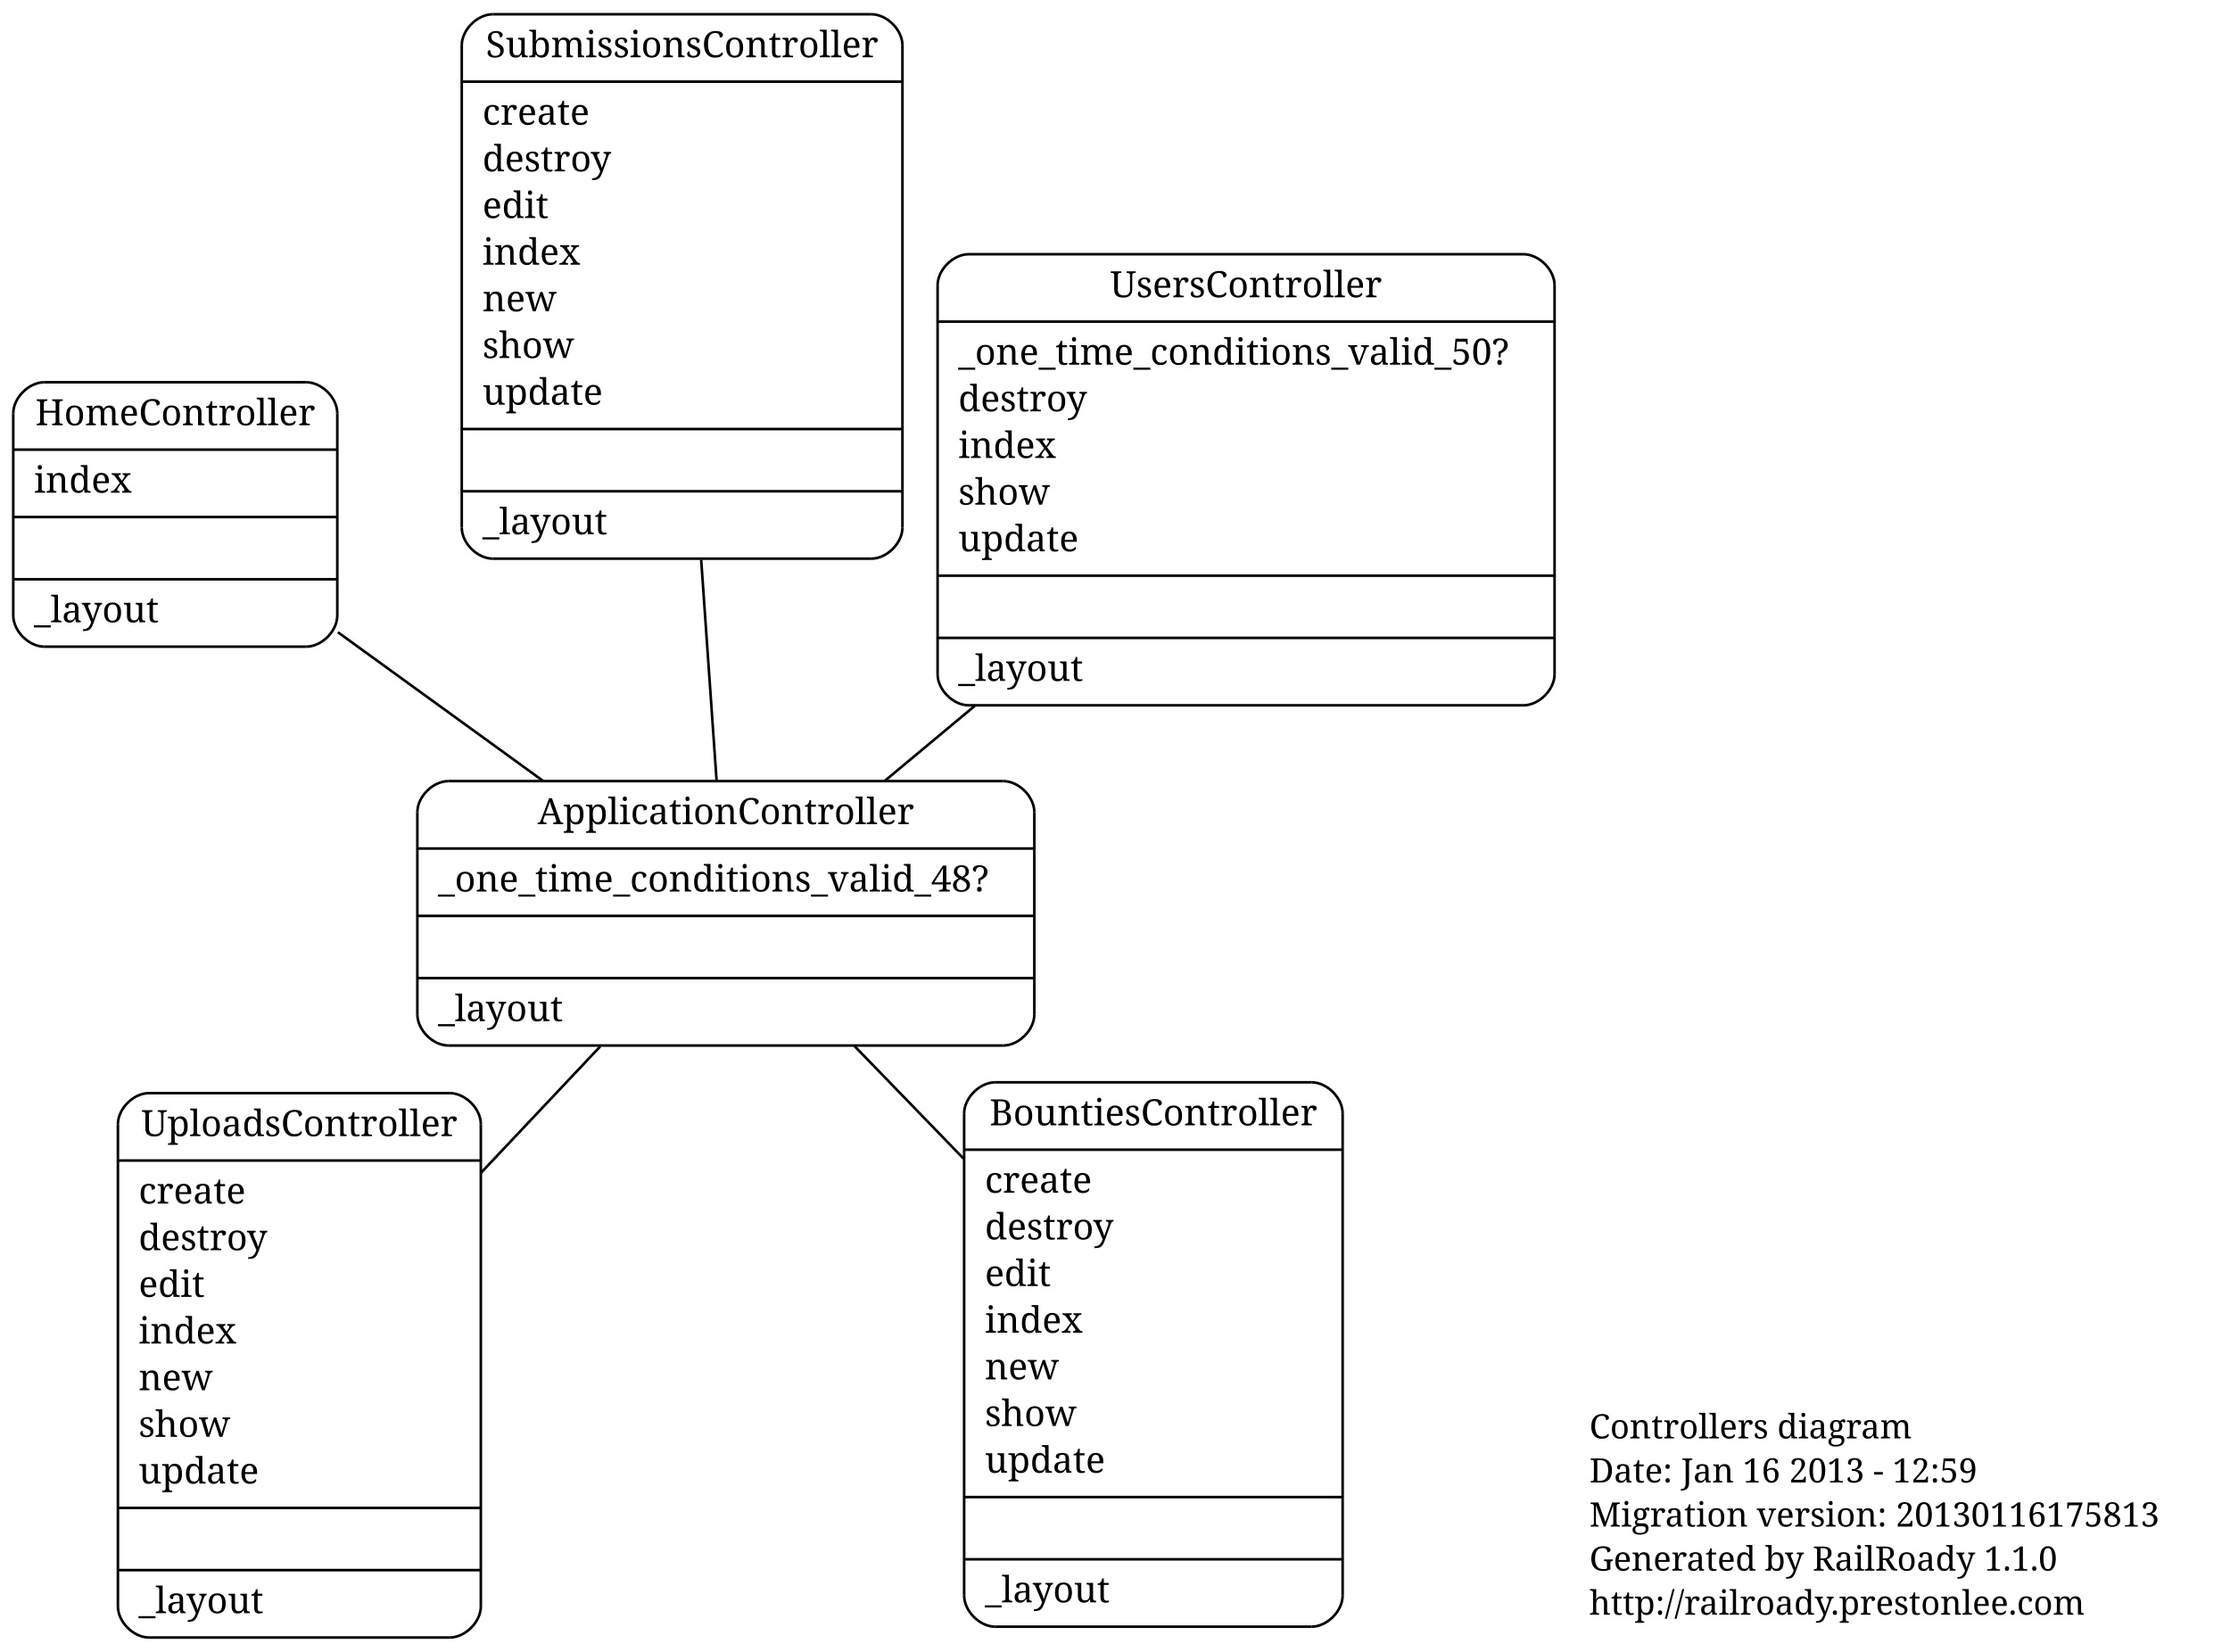
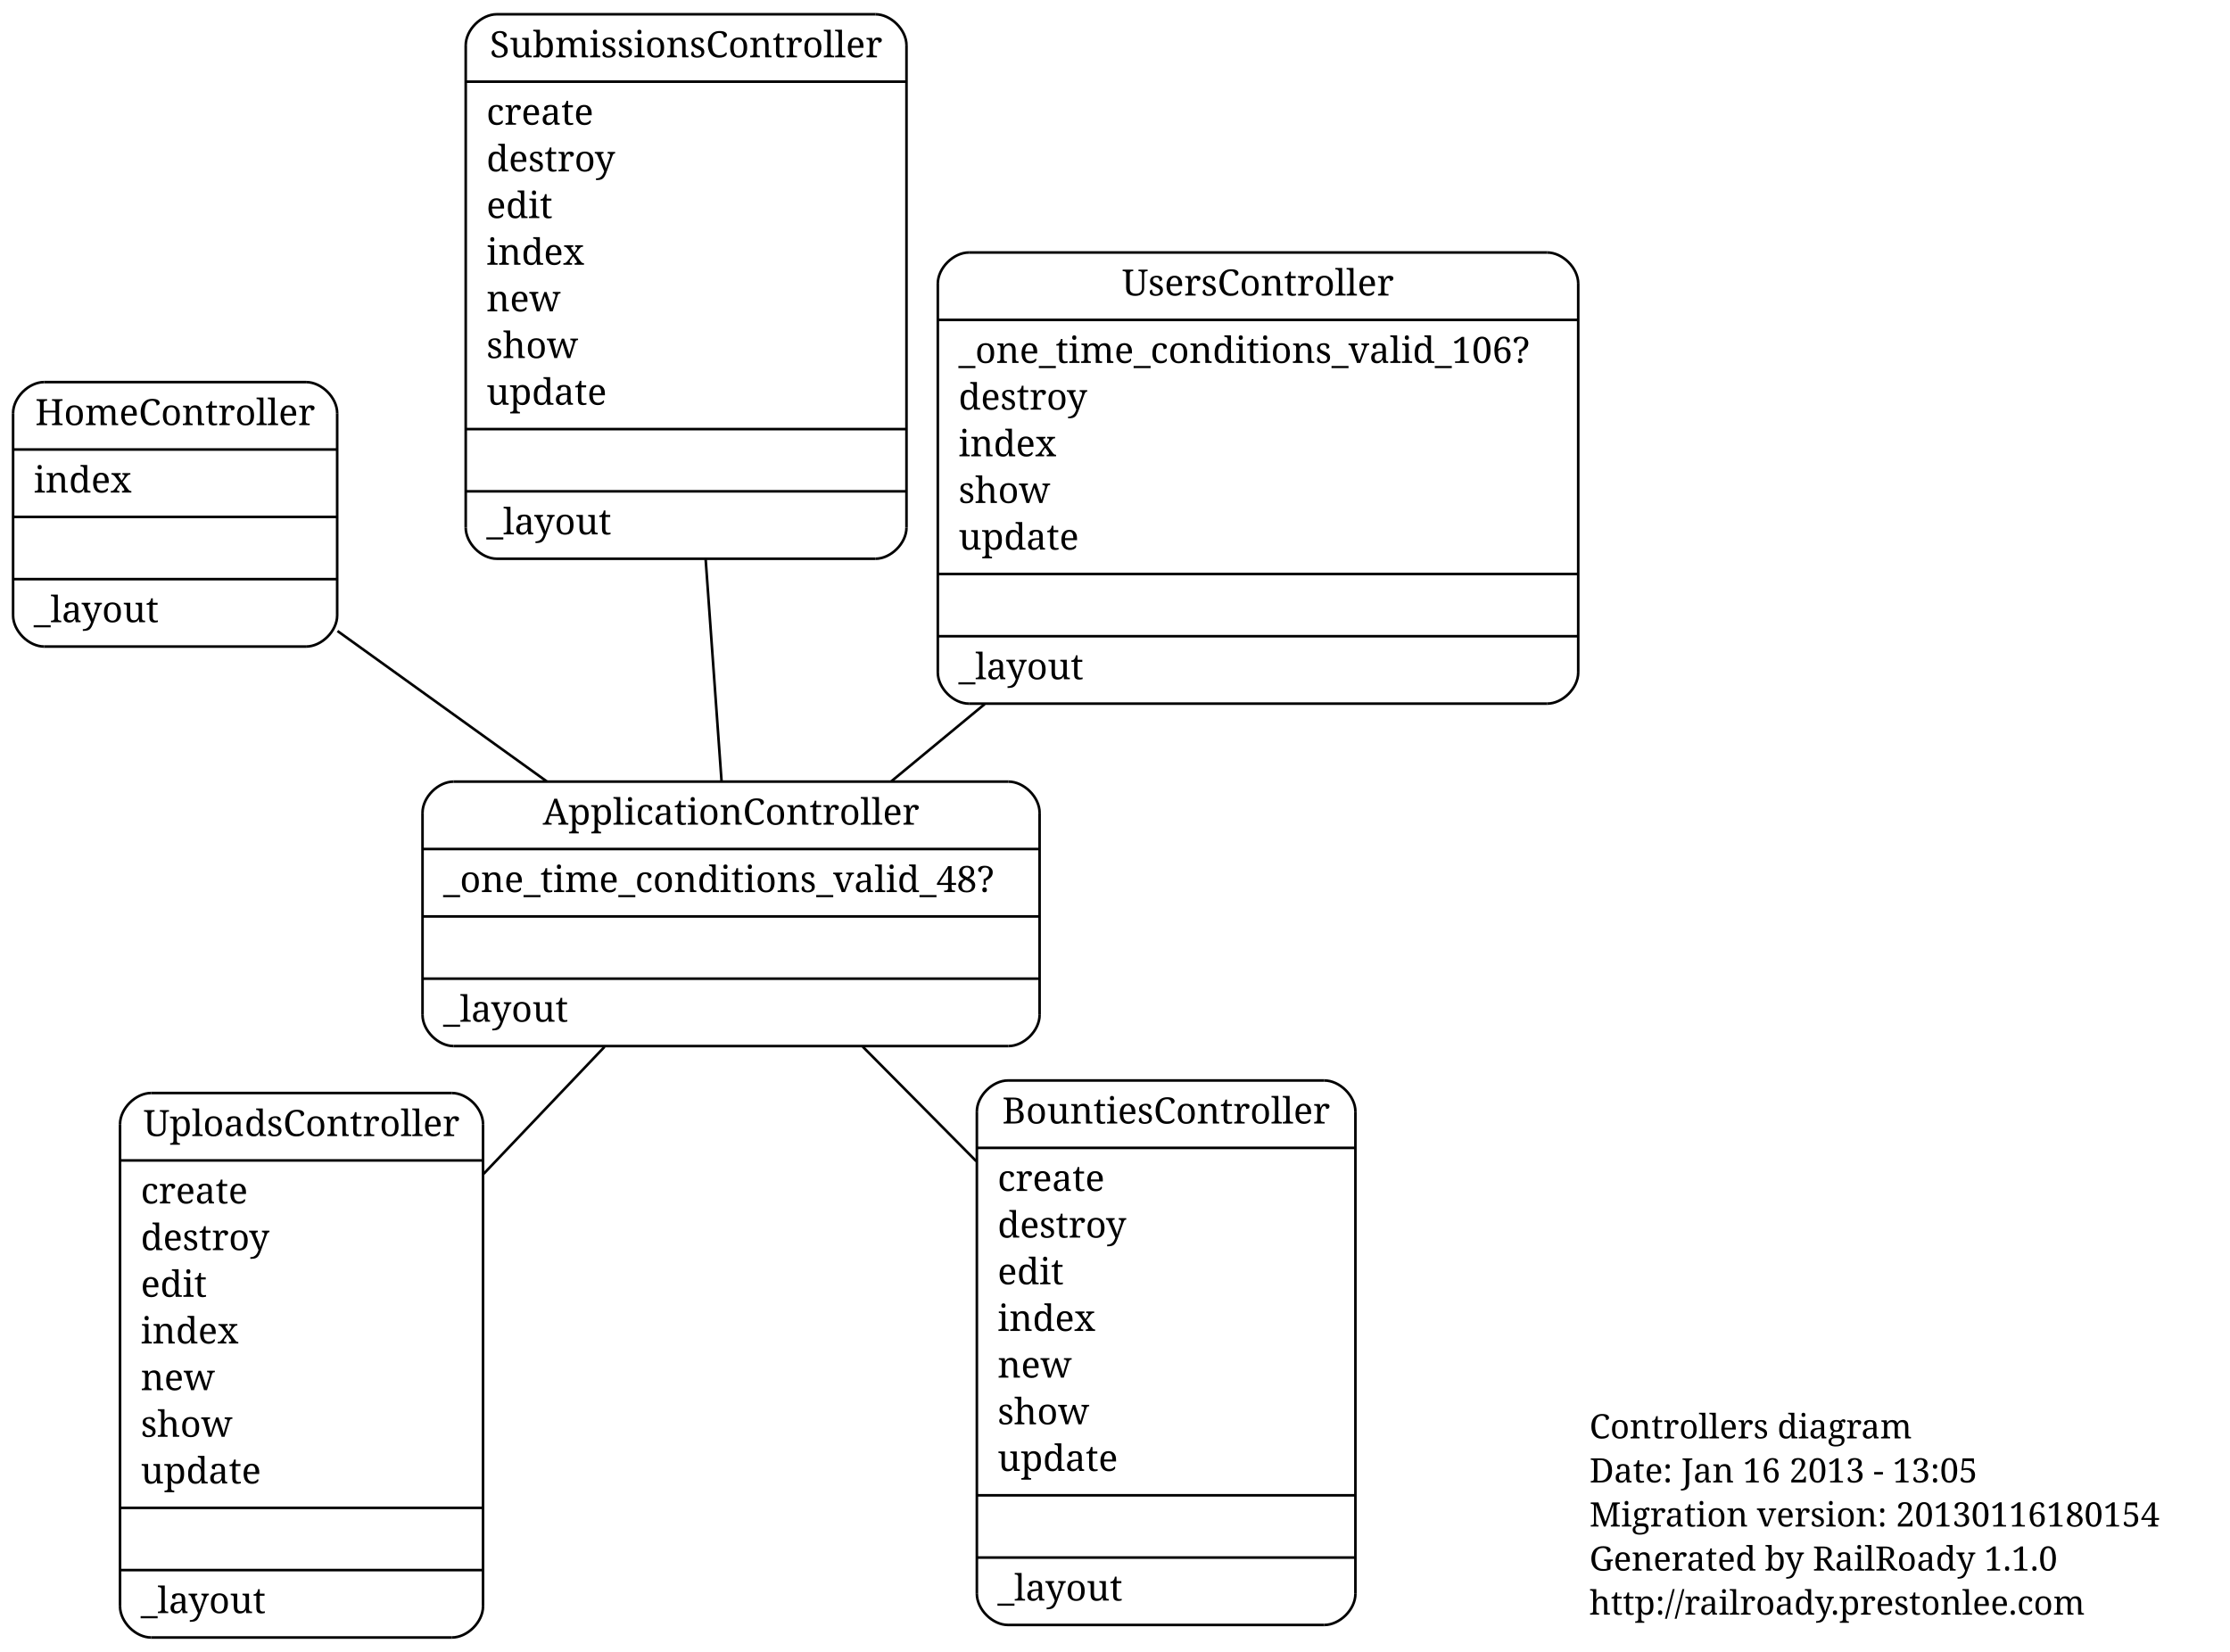
- <svg xmlns="http://www.w3.org/2000/svg" width="860pt" height="637pt" viewBox="0.00 0.00 860.00 637.17">
-   <g id="graph1" class="graph" transform="scale(1 1) rotate(0) translate(4 633.169)">
-     <polygon fill="white" stroke="white" points="-4,5 -4,-633.169 857,-633.169 857,5 -4,5" />
+ <svg xmlns="http://www.w3.org/2000/svg" width="860pt" height="637pt" viewBox="0.00 0.00 860.00 637.07">
+   <g id="graph1" class="graph" transform="scale(1 1) rotate(0) translate(4 633.065)">
+     <polygon fill="white" stroke="white" points="-4,5 -4,-633.065 857,-633.065 857,5 -4,5" />
    <g id="node1" class="node">
      <text text-anchor="start" x="609" y="-78.3" font-family="Times Roman,serif" font-size="13.00">Controllers diagram</text>
-       <text text-anchor="start" x="609" y="-61.3" font-family="Times Roman,serif" font-size="13.00">Date: Jan 16 2013 - 12:59</text>
-       <text text-anchor="start" x="609" y="-44.3" font-family="Times Roman,serif" font-size="13.00">Migration version: 20130116175813</text>
+       <text text-anchor="start" x="609" y="-61.3" font-family="Times Roman,serif" font-size="13.00">Date: Jan 16 2013 - 13:05</text>
+       <text text-anchor="start" x="609" y="-44.3" font-family="Times Roman,serif" font-size="13.00">Migration version: 20130116180154</text>
      <text text-anchor="start" x="609" y="-27.3" font-family="Times Roman,serif" font-size="13.00">Generated by RailRoady 1.1.0</text>
      <text text-anchor="start" x="609" y="-10.3" font-family="Times Roman,serif" font-size="13.00">http://railroady.prestonlee.com</text>
    </g>
    <g id="node2" class="node">
-       <polyline fill="none" stroke="black" points="53.369,-1.5 169.369,-1.5 " />
-       <path fill="none" stroke="black" d="M169.369,-1.5C175.369,-1.5 181.369,-7.5 181.369,-13.5" />
-       <polyline fill="none" stroke="black" points="181.369,-13.5 181.369,-199.5 " />
-       <path fill="none" stroke="black" d="M181.369,-199.5C181.369,-205.5 175.369,-211.5 169.369,-211.5" />
-       <polyline fill="none" stroke="black" points="169.369,-211.5 53.369,-211.5 " />
-       <path fill="none" stroke="black" d="M53.369,-211.5C47.369,-211.5 41.369,-205.5 41.369,-199.5" />
-       <polyline fill="none" stroke="black" points="41.369,-199.5 41.369,-13.5 " />
-       <path fill="none" stroke="black" d="M41.369,-13.5C41.369,-7.5 47.369,-1.5 53.369,-1.5" />
-       <text text-anchor="middle" x="111.369" y="-194.9" font-family="Times Roman,serif" font-size="14.00">UploadsController</text>
-       <polyline fill="none" stroke="black" points="41.369,-185.5 181.369,-185.5 " />
-       <text text-anchor="start" x="49.369" y="-168.9" font-family="Times Roman,serif" font-size="14.00">create</text>
-       <text text-anchor="start" x="49.369" y="-150.9" font-family="Times Roman,serif" font-size="14.00">destroy</text>
-       <text text-anchor="start" x="49.369" y="-132.9" font-family="Times Roman,serif" font-size="14.00">edit</text>
-       <text text-anchor="start" x="49.369" y="-114.9" font-family="Times Roman,serif" font-size="14.00">index</text>
-       <text text-anchor="start" x="49.369" y="-96.9" font-family="Times Roman,serif" font-size="14.00">new</text>
-       <text text-anchor="start" x="49.369" y="-78.9" font-family="Times Roman,serif" font-size="14.00">show</text>
-       <text text-anchor="start" x="49.369" y="-60.9" font-family="Times Roman,serif" font-size="14.00">update</text>
-       <polyline fill="none" stroke="black" points="41.369,-51.5 181.369,-51.5 " />
-       <polyline fill="none" stroke="black" points="41.369,-27.5 181.369,-27.5 " />
-       <text text-anchor="start" x="49.369" y="-10.9" font-family="Times Roman,serif" font-size="14.00">_layout</text>
+       <polyline fill="none" stroke="black" points="54.252,-1.5 170.252,-1.5 " />
+       <path fill="none" stroke="black" d="M170.252,-1.5C176.252,-1.5 182.252,-7.5 182.252,-13.5" />
+       <polyline fill="none" stroke="black" points="182.252,-13.5 182.252,-199.5 " />
+       <path fill="none" stroke="black" d="M182.252,-199.5C182.252,-205.5 176.252,-211.5 170.252,-211.5" />
+       <polyline fill="none" stroke="black" points="170.252,-211.5 54.252,-211.5 " />
+       <path fill="none" stroke="black" d="M54.252,-211.5C48.252,-211.5 42.252,-205.5 42.252,-199.5" />
+       <polyline fill="none" stroke="black" points="42.252,-199.5 42.252,-13.5 " />
+       <path fill="none" stroke="black" d="M42.252,-13.5C42.252,-7.5 48.252,-1.5 54.252,-1.5" />
+       <text text-anchor="middle" x="112.252" y="-194.9" font-family="Times Roman,serif" font-size="14.00">UploadsController</text>
+       <polyline fill="none" stroke="black" points="42.252,-185.5 182.252,-185.5 " />
+       <text text-anchor="start" x="50.252" y="-168.9" font-family="Times Roman,serif" font-size="14.00">create</text>
+       <text text-anchor="start" x="50.252" y="-150.9" font-family="Times Roman,serif" font-size="14.00">destroy</text>
+       <text text-anchor="start" x="50.252" y="-132.9" font-family="Times Roman,serif" font-size="14.00">edit</text>
+       <text text-anchor="start" x="50.252" y="-114.9" font-family="Times Roman,serif" font-size="14.00">index</text>
+       <text text-anchor="start" x="50.252" y="-96.9" font-family="Times Roman,serif" font-size="14.00">new</text>
+       <text text-anchor="start" x="50.252" y="-78.9" font-family="Times Roman,serif" font-size="14.00">show</text>
+       <text text-anchor="start" x="50.252" y="-60.9" font-family="Times Roman,serif" font-size="14.00">update</text>
+       <polyline fill="none" stroke="black" points="42.252,-51.5 182.252,-51.5 " />
+       <polyline fill="none" stroke="black" points="42.252,-27.5 182.252,-27.5 " />
+       <text text-anchor="start" x="50.252" y="-10.9" font-family="Times Roman,serif" font-size="14.00">_layout</text>
    </g>
    <g id="node3" class="node">
-       <polyline fill="none" stroke="black" points="379.809,-5.673 501.809,-5.673 " />
-       <path fill="none" stroke="black" d="M501.809,-5.673C507.809,-5.673 513.809,-11.673 513.809,-17.673" />
-       <polyline fill="none" stroke="black" points="513.809,-17.673 513.809,-203.673 " />
-       <path fill="none" stroke="black" d="M513.809,-203.673C513.809,-209.673 507.809,-215.673 501.809,-215.673" />
-       <polyline fill="none" stroke="black" points="501.809,-215.673 379.809,-215.673 " />
-       <path fill="none" stroke="black" d="M379.809,-215.673C373.809,-215.673 367.809,-209.673 367.809,-203.673" />
-       <polyline fill="none" stroke="black" points="367.809,-203.673 367.809,-17.673 " />
-       <path fill="none" stroke="black" d="M367.809,-17.673C367.809,-11.673 373.809,-5.673 379.809,-5.673" />
-       <text text-anchor="middle" x="440.809" y="-199.073" font-family="Times Roman,serif" font-size="14.00">BountiesController</text>
-       <polyline fill="none" stroke="black" points="367.809,-189.673 513.809,-189.673 " />
-       <text text-anchor="start" x="375.809" y="-173.073" font-family="Times Roman,serif" font-size="14.00">create</text>
-       <text text-anchor="start" x="375.809" y="-155.073" font-family="Times Roman,serif" font-size="14.00">destroy</text>
-       <text text-anchor="start" x="375.809" y="-137.073" font-family="Times Roman,serif" font-size="14.00">edit</text>
-       <text text-anchor="start" x="375.809" y="-119.073" font-family="Times Roman,serif" font-size="14.00">index</text>
-       <text text-anchor="start" x="375.809" y="-101.073" font-family="Times Roman,serif" font-size="14.00">new</text>
-       <text text-anchor="start" x="375.809" y="-83.073" font-family="Times Roman,serif" font-size="14.00">show</text>
-       <text text-anchor="start" x="375.809" y="-65.073" font-family="Times Roman,serif" font-size="14.00">update</text>
-       <polyline fill="none" stroke="black" points="367.809,-55.673 513.809,-55.673 " />
-       <polyline fill="none" stroke="black" points="367.809,-31.673 513.809,-31.673 " />
-       <text text-anchor="start" x="375.809" y="-15.073" font-family="Times Roman,serif" font-size="14.00">_layout</text>
+       <polyline fill="none" stroke="black" points="384.723,-6.339 506.723,-6.339 " />
+       <path fill="none" stroke="black" d="M506.723,-6.339C512.723,-6.339 518.723,-12.339 518.723,-18.339" />
+       <polyline fill="none" stroke="black" points="518.723,-18.339 518.723,-204.339 " />
+       <path fill="none" stroke="black" d="M518.723,-204.339C518.723,-210.339 512.723,-216.339 506.723,-216.339" />
+       <polyline fill="none" stroke="black" points="506.723,-216.339 384.723,-216.339 " />
+       <path fill="none" stroke="black" d="M384.723,-216.339C378.723,-216.339 372.723,-210.339 372.723,-204.339" />
+       <polyline fill="none" stroke="black" points="372.723,-204.339 372.723,-18.339 " />
+       <path fill="none" stroke="black" d="M372.723,-18.339C372.723,-12.339 378.723,-6.339 384.723,-6.339" />
+       <text text-anchor="middle" x="445.723" y="-199.739" font-family="Times Roman,serif" font-size="14.00">BountiesController</text>
+       <polyline fill="none" stroke="black" points="372.723,-190.339 518.723,-190.339 " />
+       <text text-anchor="start" x="380.723" y="-173.739" font-family="Times Roman,serif" font-size="14.00">create</text>
+       <text text-anchor="start" x="380.723" y="-155.739" font-family="Times Roman,serif" font-size="14.00">destroy</text>
+       <text text-anchor="start" x="380.723" y="-137.739" font-family="Times Roman,serif" font-size="14.00">edit</text>
+       <text text-anchor="start" x="380.723" y="-119.739" font-family="Times Roman,serif" font-size="14.00">index</text>
+       <text text-anchor="start" x="380.723" y="-101.739" font-family="Times Roman,serif" font-size="14.00">new</text>
+       <text text-anchor="start" x="380.723" y="-83.739" font-family="Times Roman,serif" font-size="14.00">show</text>
+       <text text-anchor="start" x="380.723" y="-65.739" font-family="Times Roman,serif" font-size="14.00">update</text>
+       <polyline fill="none" stroke="black" points="372.723,-56.339 518.723,-56.339 " />
+       <polyline fill="none" stroke="black" points="372.723,-32.339 518.723,-32.339 " />
+       <text text-anchor="start" x="380.723" y="-15.739" font-family="Times Roman,serif" font-size="14.00">_layout</text>
    </g>
    <g id="node4" class="node">
-       <polyline fill="none" stroke="black" points="168.883,-229.859 382.883,-229.859 " />
-       <path fill="none" stroke="black" d="M382.883,-229.859C388.883,-229.859 394.883,-235.859 394.883,-241.859" />
-       <polyline fill="none" stroke="black" points="394.883,-241.859 394.883,-319.859 " />
-       <path fill="none" stroke="black" d="M394.883,-319.859C394.883,-325.859 388.883,-331.859 382.883,-331.859" />
-       <polyline fill="none" stroke="black" points="382.883,-331.859 168.883,-331.859 " />
-       <path fill="none" stroke="black" d="M168.883,-331.859C162.883,-331.859 156.883,-325.859 156.883,-319.859" />
-       <polyline fill="none" stroke="black" points="156.883,-319.859 156.883,-241.859 " />
-       <path fill="none" stroke="black" d="M156.883,-241.859C156.883,-235.859 162.883,-229.859 168.883,-229.859" />
-       <text text-anchor="middle" x="275.883" y="-315.259" font-family="Times Roman,serif" font-size="14.00">ApplicationController</text>
-       <polyline fill="none" stroke="black" points="156.883,-305.859 394.883,-305.859 " />
-       <text text-anchor="start" x="164.883" y="-289.259" font-family="Times Roman,serif" font-size="14.00">_one_time_conditions_valid_48?</text>
-       <polyline fill="none" stroke="black" points="156.883,-279.859 394.883,-279.859 " />
-       <polyline fill="none" stroke="black" points="156.883,-255.859 394.883,-255.859 " />
-       <text text-anchor="start" x="164.883" y="-239.259" font-family="Times Roman,serif" font-size="14.00">_layout</text>
+       <polyline fill="none" stroke="black" points="170.916,-229.607 384.916,-229.607 " />
+       <path fill="none" stroke="black" d="M384.916,-229.607C390.916,-229.607 396.916,-235.607 396.916,-241.607" />
+       <polyline fill="none" stroke="black" points="396.916,-241.607 396.916,-319.607 " />
+       <path fill="none" stroke="black" d="M396.916,-319.607C396.916,-325.607 390.916,-331.607 384.916,-331.607" />
+       <polyline fill="none" stroke="black" points="384.916,-331.607 170.916,-331.607 " />
+       <path fill="none" stroke="black" d="M170.916,-331.607C164.916,-331.607 158.916,-325.607 158.916,-319.607" />
+       <polyline fill="none" stroke="black" points="158.916,-319.607 158.916,-241.607 " />
+       <path fill="none" stroke="black" d="M158.916,-241.607C158.916,-235.607 164.916,-229.607 170.916,-229.607" />
+       <text text-anchor="middle" x="277.916" y="-315.007" font-family="Times Roman,serif" font-size="14.00">ApplicationController</text>
+       <polyline fill="none" stroke="black" points="158.916,-305.607 396.916,-305.607 " />
+       <text text-anchor="start" x="166.916" y="-289.007" font-family="Times Roman,serif" font-size="14.00">_one_time_conditions_valid_48?</text>
+       <polyline fill="none" stroke="black" points="158.916,-279.607 396.916,-279.607 " />
+       <polyline fill="none" stroke="black" points="158.916,-255.607 396.916,-255.607 " />
+       <text text-anchor="start" x="166.916" y="-239.007" font-family="Times Roman,serif" font-size="14.00">_layout</text>
    </g>
    <g id="edge2" class="edge">
-       <path fill="none" stroke="black" d="M227.414,-229.489C213.007,-214.22 196.927,-197.177 181.436,-180.76" />
+       <path fill="none" stroke="black" d="M229.107,-229.311C214.504,-213.964 198.194,-196.822 182.501,-180.329" />
    </g>
    <g id="edge4" class="edge">
-       <path fill="none" stroke="black" d="M325.366,-229.798C338.65,-216.09 353.3,-200.973 367.577,-186.241" />
+       <path fill="none" stroke="black" d="M328.719,-229.361C342.513,-215.447 357.729,-200.098 372.497,-185.202" />
    </g>
    <g id="node5" class="node">
-       <polyline fill="none" stroke="black" points="186.007,-417.669 332.007,-417.669 " />
-       <path fill="none" stroke="black" d="M332.007,-417.669C338.007,-417.669 344.007,-423.669 344.007,-429.669" />
-       <polyline fill="none" stroke="black" points="344.007,-429.669 344.007,-615.669 " />
-       <path fill="none" stroke="black" d="M344.007,-615.669C344.007,-621.669 338.007,-627.669 332.007,-627.669" />
-       <polyline fill="none" stroke="black" points="332.007,-627.669 186.007,-627.669 " />
-       <path fill="none" stroke="black" d="M186.007,-627.669C180.007,-627.669 174.007,-621.669 174.007,-615.669" />
-       <polyline fill="none" stroke="black" points="174.007,-615.669 174.007,-429.669 " />
-       <path fill="none" stroke="black" d="M174.007,-429.669C174.007,-423.669 180.007,-417.669 186.007,-417.669" />
-       <text text-anchor="middle" x="259.007" y="-611.069" font-family="Times Roman,serif" font-size="14.00">SubmissionsController</text>
-       <polyline fill="none" stroke="black" points="174.007,-601.669 344.007,-601.669 " />
-       <text text-anchor="start" x="182.007" y="-585.069" font-family="Times Roman,serif" font-size="14.00">create</text>
-       <text text-anchor="start" x="182.007" y="-567.069" font-family="Times Roman,serif" font-size="14.00">destroy</text>
-       <text text-anchor="start" x="182.007" y="-549.069" font-family="Times Roman,serif" font-size="14.00">edit</text>
-       <text text-anchor="start" x="182.007" y="-531.069" font-family="Times Roman,serif" font-size="14.00">index</text>
-       <text text-anchor="start" x="182.007" y="-513.069" font-family="Times Roman,serif" font-size="14.00">new</text>
-       <text text-anchor="start" x="182.007" y="-495.069" font-family="Times Roman,serif" font-size="14.00">show</text>
-       <text text-anchor="start" x="182.007" y="-477.069" font-family="Times Roman,serif" font-size="14.00">update</text>
-       <polyline fill="none" stroke="black" points="174.007,-467.669 344.007,-467.669 " />
-       <polyline fill="none" stroke="black" points="174.007,-443.669 344.007,-443.669 " />
-       <text text-anchor="start" x="182.007" y="-427.069" font-family="Times Roman,serif" font-size="14.00">_layout</text>
+       <polyline fill="none" stroke="black" points="187.577,-417.565 333.577,-417.565 " />
+       <path fill="none" stroke="black" d="M333.577,-417.565C339.577,-417.565 345.577,-423.565 345.577,-429.565" />
+       <polyline fill="none" stroke="black" points="345.577,-429.565 345.577,-615.565 " />
+       <path fill="none" stroke="black" d="M345.577,-615.565C345.577,-621.565 339.577,-627.565 333.577,-627.565" />
+       <polyline fill="none" stroke="black" points="333.577,-627.565 187.577,-627.565 " />
+       <path fill="none" stroke="black" d="M187.577,-627.565C181.577,-627.565 175.577,-621.565 175.577,-615.565" />
+       <polyline fill="none" stroke="black" points="175.577,-615.565 175.577,-429.565 " />
+       <path fill="none" stroke="black" d="M175.577,-429.565C175.577,-423.565 181.577,-417.565 187.577,-417.565" />
+       <text text-anchor="middle" x="260.577" y="-610.965" font-family="Times Roman,serif" font-size="14.00">SubmissionsController</text>
+       <polyline fill="none" stroke="black" points="175.577,-601.565 345.577,-601.565 " />
+       <text text-anchor="start" x="183.577" y="-584.965" font-family="Times Roman,serif" font-size="14.00">create</text>
+       <text text-anchor="start" x="183.577" y="-566.965" font-family="Times Roman,serif" font-size="14.00">destroy</text>
+       <text text-anchor="start" x="183.577" y="-548.965" font-family="Times Roman,serif" font-size="14.00">edit</text>
+       <text text-anchor="start" x="183.577" y="-530.965" font-family="Times Roman,serif" font-size="14.00">index</text>
+       <text text-anchor="start" x="183.577" y="-512.965" font-family="Times Roman,serif" font-size="14.00">new</text>
+       <text text-anchor="start" x="183.577" y="-494.965" font-family="Times Roman,serif" font-size="14.00">show</text>
+       <text text-anchor="start" x="183.577" y="-476.965" font-family="Times Roman,serif" font-size="14.00">update</text>
+       <polyline fill="none" stroke="black" points="175.577,-467.565 345.577,-467.565 " />
+       <polyline fill="none" stroke="black" points="175.577,-443.565 345.577,-443.565 " />
+       <text text-anchor="start" x="183.577" y="-426.965" font-family="Times Roman,serif" font-size="14.00">_layout</text>
    </g>
    <g id="edge6" class="edge">
-       <path fill="none" stroke="black" d="M272.304,-332.141C270.572,-356.956 268.426,-387.708 266.367,-417.212" />
+       <path fill="none" stroke="black" d="M274.26,-331.624C272.471,-356.581 270.249,-387.589 268.119,-417.31" />
    </g>
    <g id="node6" class="node">
-       <polyline fill="none" stroke="black" points="369.563,-361.101 583.563,-361.101 " />
-       <path fill="none" stroke="black" d="M583.563,-361.101C589.563,-361.101 595.563,-367.101 595.563,-373.101" />
-       <polyline fill="none" stroke="black" points="595.563,-373.101 595.563,-523.101 " />
-       <path fill="none" stroke="black" d="M595.563,-523.101C595.563,-529.101 589.563,-535.101 583.563,-535.101" />
-       <polyline fill="none" stroke="black" points="583.563,-535.101 369.563,-535.101 " />
-       <path fill="none" stroke="black" d="M369.563,-535.101C363.563,-535.101 357.563,-529.101 357.563,-523.101" />
-       <polyline fill="none" stroke="black" points="357.563,-523.101 357.563,-373.101 " />
-       <path fill="none" stroke="black" d="M357.563,-373.101C357.563,-367.101 363.563,-361.101 369.563,-361.101" />
-       <text text-anchor="middle" x="476.563" y="-518.501" font-family="Times Roman,serif" font-size="14.00">UsersController</text>
-       <polyline fill="none" stroke="black" points="357.563,-509.101 595.563,-509.101 " />
-       <text text-anchor="start" x="365.563" y="-492.501" font-family="Times Roman,serif" font-size="14.00">_one_time_conditions_valid_50?</text>
-       <text text-anchor="start" x="365.563" y="-474.501" font-family="Times Roman,serif" font-size="14.00">destroy</text>
-       <text text-anchor="start" x="365.563" y="-456.501" font-family="Times Roman,serif" font-size="14.00">index</text>
-       <text text-anchor="start" x="365.563" y="-438.501" font-family="Times Roman,serif" font-size="14.00">show</text>
-       <text text-anchor="start" x="365.563" y="-420.501" font-family="Times Roman,serif" font-size="14.00">update</text>
-       <polyline fill="none" stroke="black" points="357.563,-411.101 595.563,-411.101 " />
-       <polyline fill="none" stroke="black" points="357.563,-387.101 595.563,-387.101 " />
-       <text text-anchor="start" x="365.563" y="-370.501" font-family="Times Roman,serif" font-size="14.00">_layout</text>
+       <polyline fill="none" stroke="black" points="369.661,-361.682 592.661,-361.682 " />
+       <path fill="none" stroke="black" d="M592.661,-361.682C598.661,-361.682 604.661,-367.682 604.661,-373.682" />
+       <polyline fill="none" stroke="black" points="604.661,-373.682 604.661,-523.682 " />
+       <path fill="none" stroke="black" d="M604.661,-523.682C604.661,-529.682 598.661,-535.682 592.661,-535.682" />
+       <polyline fill="none" stroke="black" points="592.661,-535.682 369.661,-535.682 " />
+       <path fill="none" stroke="black" d="M369.661,-535.682C363.661,-535.682 357.661,-529.682 357.661,-523.682" />
+       <polyline fill="none" stroke="black" points="357.661,-523.682 357.661,-373.682 " />
+       <path fill="none" stroke="black" d="M357.661,-373.682C357.661,-367.682 363.661,-361.682 369.661,-361.682" />
+       <text text-anchor="middle" x="481.161" y="-519.082" font-family="Times Roman,serif" font-size="14.00">UsersController</text>
+       <polyline fill="none" stroke="black" points="357.661,-509.682 604.661,-509.682 " />
+       <text text-anchor="start" x="365.661" y="-493.082" font-family="Times Roman,serif" font-size="14.00">_one_time_conditions_valid_106?</text>
+       <text text-anchor="start" x="365.661" y="-475.082" font-family="Times Roman,serif" font-size="14.00">destroy</text>
+       <text text-anchor="start" x="365.661" y="-457.082" font-family="Times Roman,serif" font-size="14.00">index</text>
+       <text text-anchor="start" x="365.661" y="-439.082" font-family="Times Roman,serif" font-size="14.00">show</text>
+       <text text-anchor="start" x="365.661" y="-421.082" font-family="Times Roman,serif" font-size="14.00">update</text>
+       <polyline fill="none" stroke="black" points="357.661,-411.682 604.661,-411.682 " />
+       <polyline fill="none" stroke="black" points="357.661,-387.682 604.661,-387.682 " />
+       <text text-anchor="start" x="365.661" y="-371.082" font-family="Times Roman,serif" font-size="14.00">_layout</text>
    </g>
    <g id="edge8" class="edge">
-       <path fill="none" stroke="black" d="M337.184,-331.946C348.25,-341.168 360.066,-351.015 371.962,-360.929" />
+       <path fill="none" stroke="black" d="M339.724,-331.719C351.169,-341.184 363.415,-351.311 375.735,-361.499" />
    </g>
    <g id="node7" class="node">
-       <polyline fill="none" stroke="black" points="13,-383.722 114,-383.722 " />
-       <path fill="none" stroke="black" d="M114,-383.722C120,-383.722 126,-389.722 126,-395.722" />
-       <polyline fill="none" stroke="black" points="126,-395.722 126,-473.722 " />
-       <path fill="none" stroke="black" d="M126,-473.722C126,-479.722 120,-485.722 114,-485.722" />
-       <polyline fill="none" stroke="black" points="114,-485.722 13,-485.722 " />
-       <path fill="none" stroke="black" d="M13,-485.722C7,-485.722 1,-479.722 1,-473.722" />
-       <polyline fill="none" stroke="black" points="1,-473.722 1,-395.722 " />
-       <path fill="none" stroke="black" d="M1,-395.722C1,-389.722 7,-383.722 13,-383.722" />
-       <text text-anchor="middle" x="63.5" y="-469.122" font-family="Times Roman,serif" font-size="14.00">HomeController</text>
-       <polyline fill="none" stroke="black" points="1,-459.722 126,-459.722 " />
-       <text text-anchor="start" x="9" y="-443.122" font-family="Times Roman,serif" font-size="14.00">index</text>
-       <polyline fill="none" stroke="black" points="1,-433.722 126,-433.722 " />
-       <polyline fill="none" stroke="black" points="1,-409.722 126,-409.722 " />
-       <text text-anchor="start" x="9" y="-393.122" font-family="Times Roman,serif" font-size="14.00">_layout</text>
+       <polyline fill="none" stroke="black" points="13,-383.697 114,-383.697 " />
+       <path fill="none" stroke="black" d="M114,-383.697C120,-383.697 126,-389.697 126,-395.697" />
+       <polyline fill="none" stroke="black" points="126,-395.697 126,-473.697 " />
+       <path fill="none" stroke="black" d="M126,-473.697C126,-479.697 120,-485.697 114,-485.697" />
+       <polyline fill="none" stroke="black" points="114,-485.697 13,-485.697 " />
+       <path fill="none" stroke="black" d="M13,-485.697C7,-485.697 1,-479.697 1,-473.697" />
+       <polyline fill="none" stroke="black" points="1,-473.697 1,-395.697 " />
+       <path fill="none" stroke="black" d="M1,-395.697C1,-389.697 7,-383.697 13,-383.697" />
+       <text text-anchor="middle" x="63.5" y="-469.097" font-family="Times Roman,serif" font-size="14.00">HomeController</text>
+       <polyline fill="none" stroke="black" points="1,-459.697 126,-459.697 " />
+       <text text-anchor="start" x="9" y="-443.097" font-family="Times Roman,serif" font-size="14.00">index</text>
+       <polyline fill="none" stroke="black" points="1,-433.697 126,-433.697 " />
+       <polyline fill="none" stroke="black" points="1,-409.697 126,-409.697 " />
+       <text text-anchor="start" x="9" y="-393.097" font-family="Times Roman,serif" font-size="14.00">_layout</text>
    </g>
    <g id="edge10" class="edge">
-       <path fill="none" stroke="black" d="M205.458,-331.879C179.859,-350.424 151.121,-371.244 126.232,-389.275" />
+       <path fill="none" stroke="black" d="M206.816,-331.702C180.729,-350.45 151.412,-371.519 126.122,-389.693" />
    </g>
  </g>
</svg>
